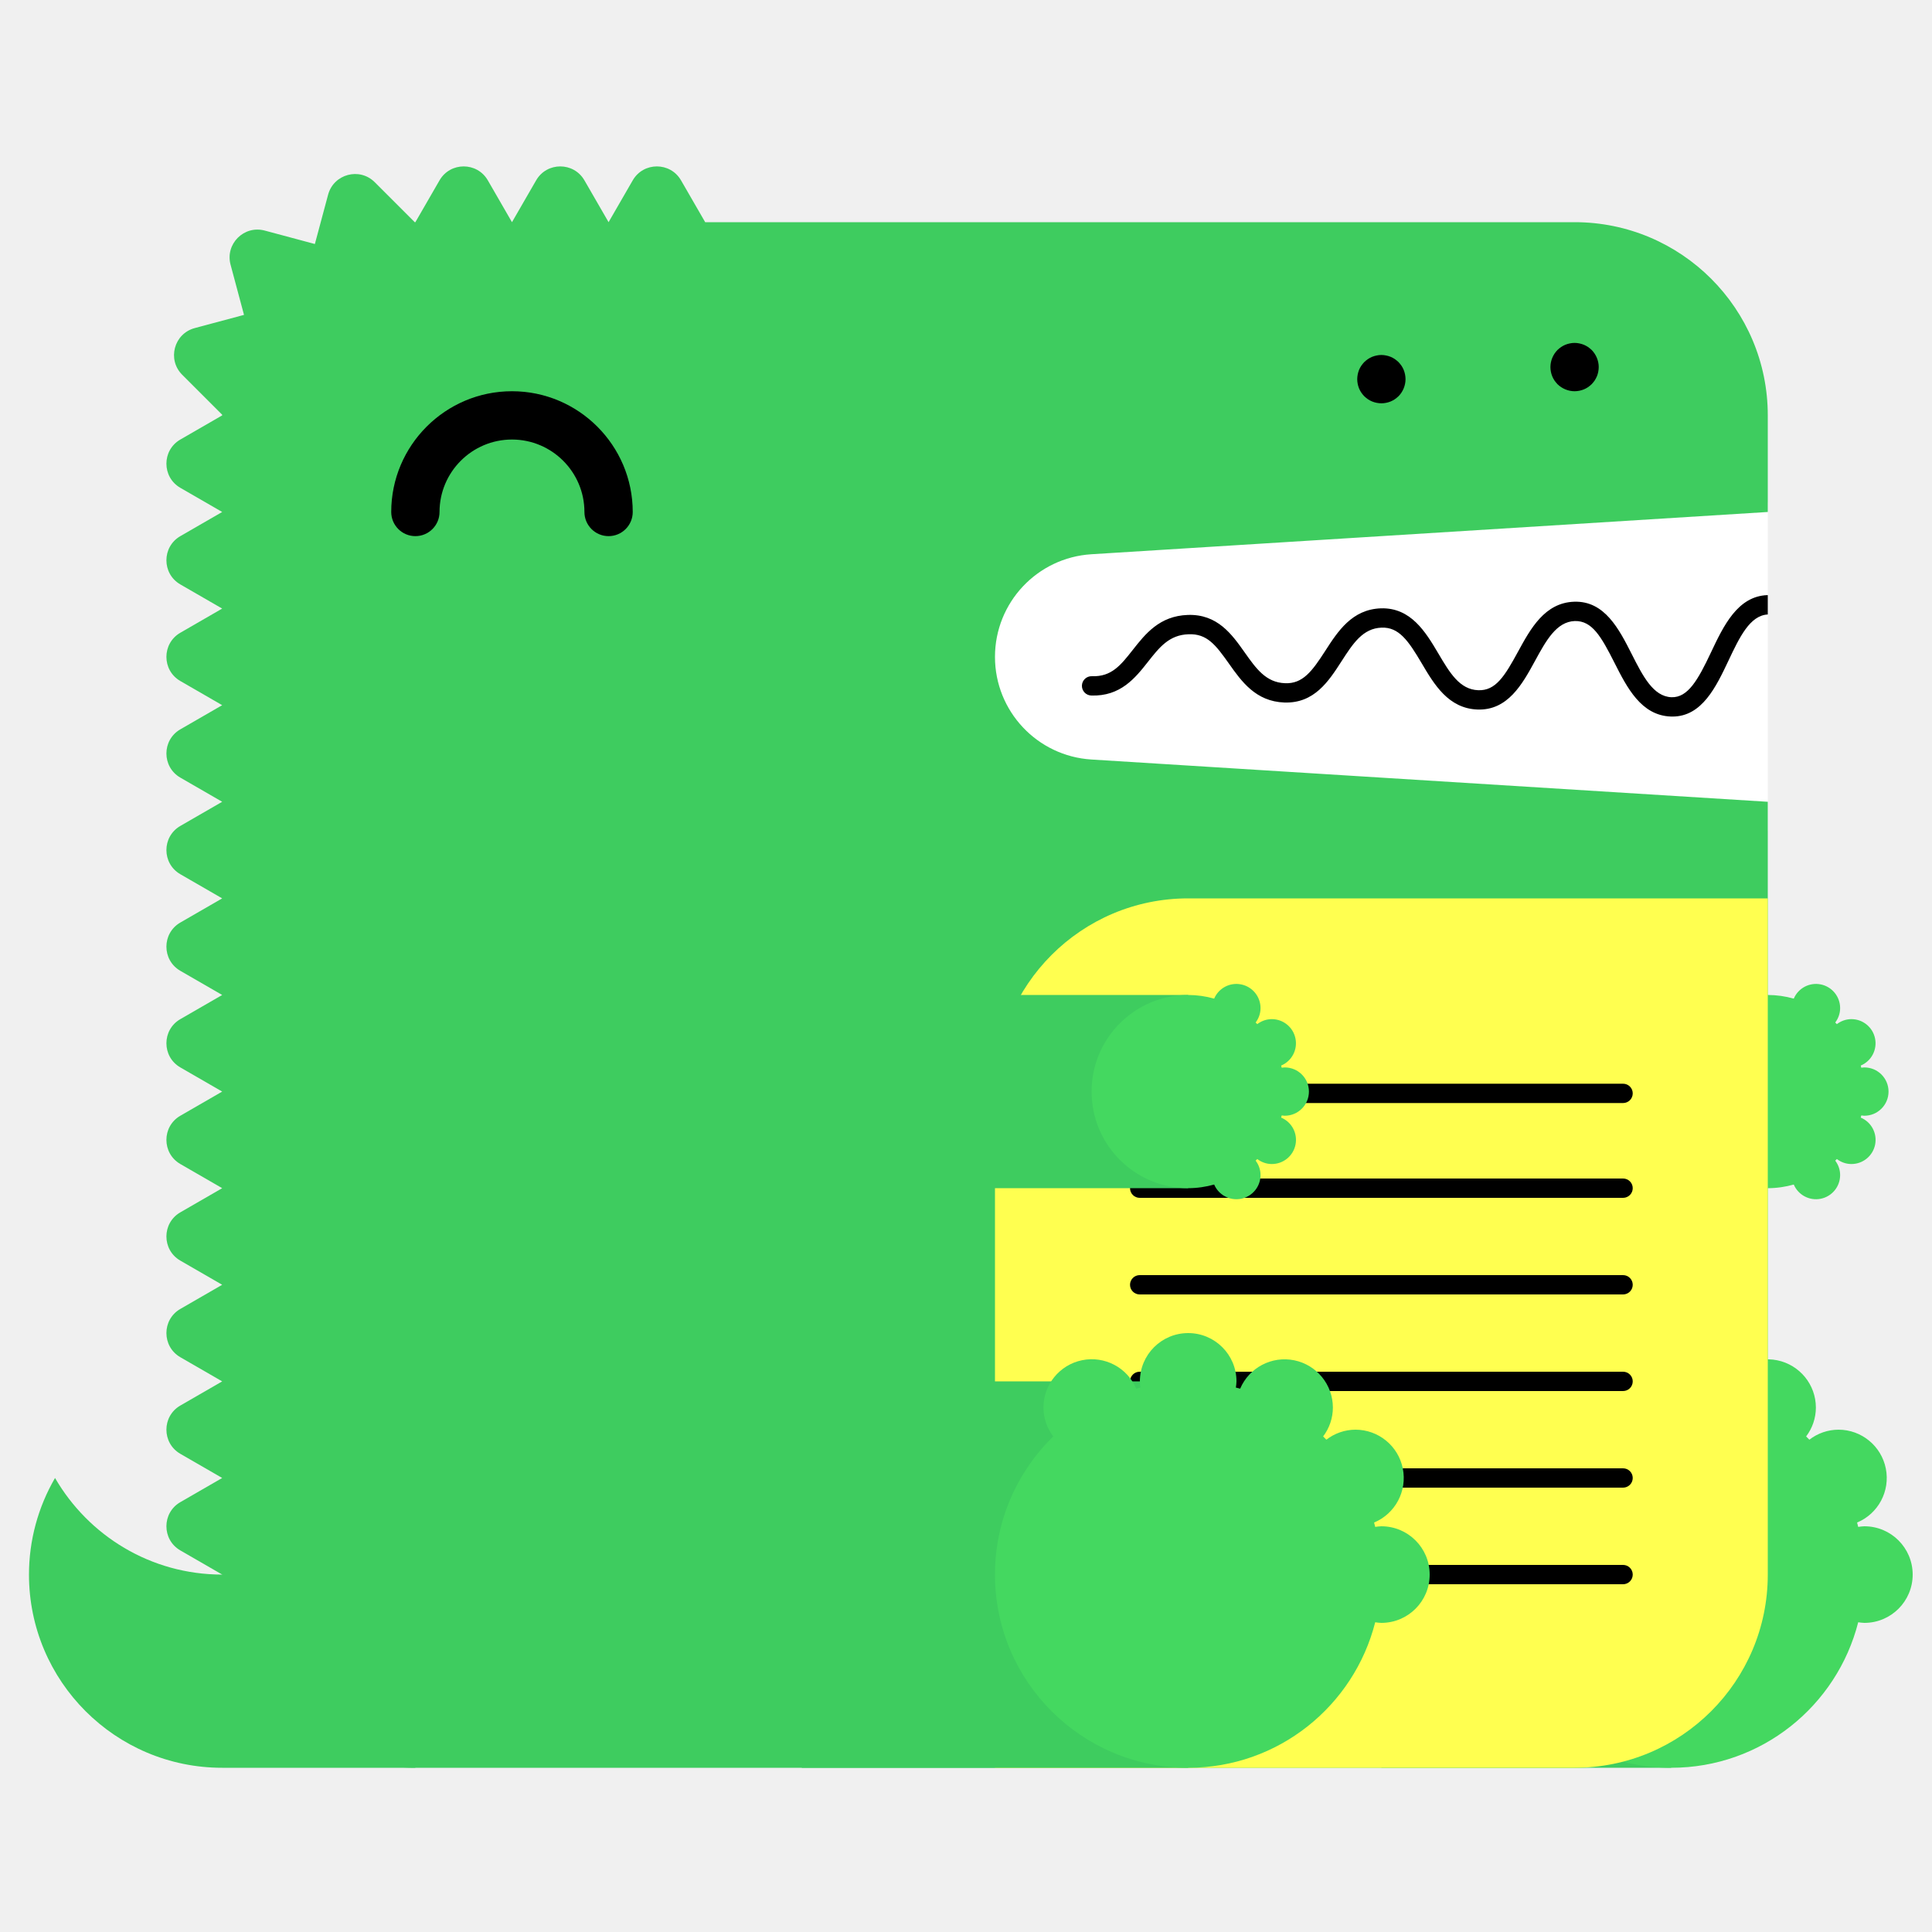
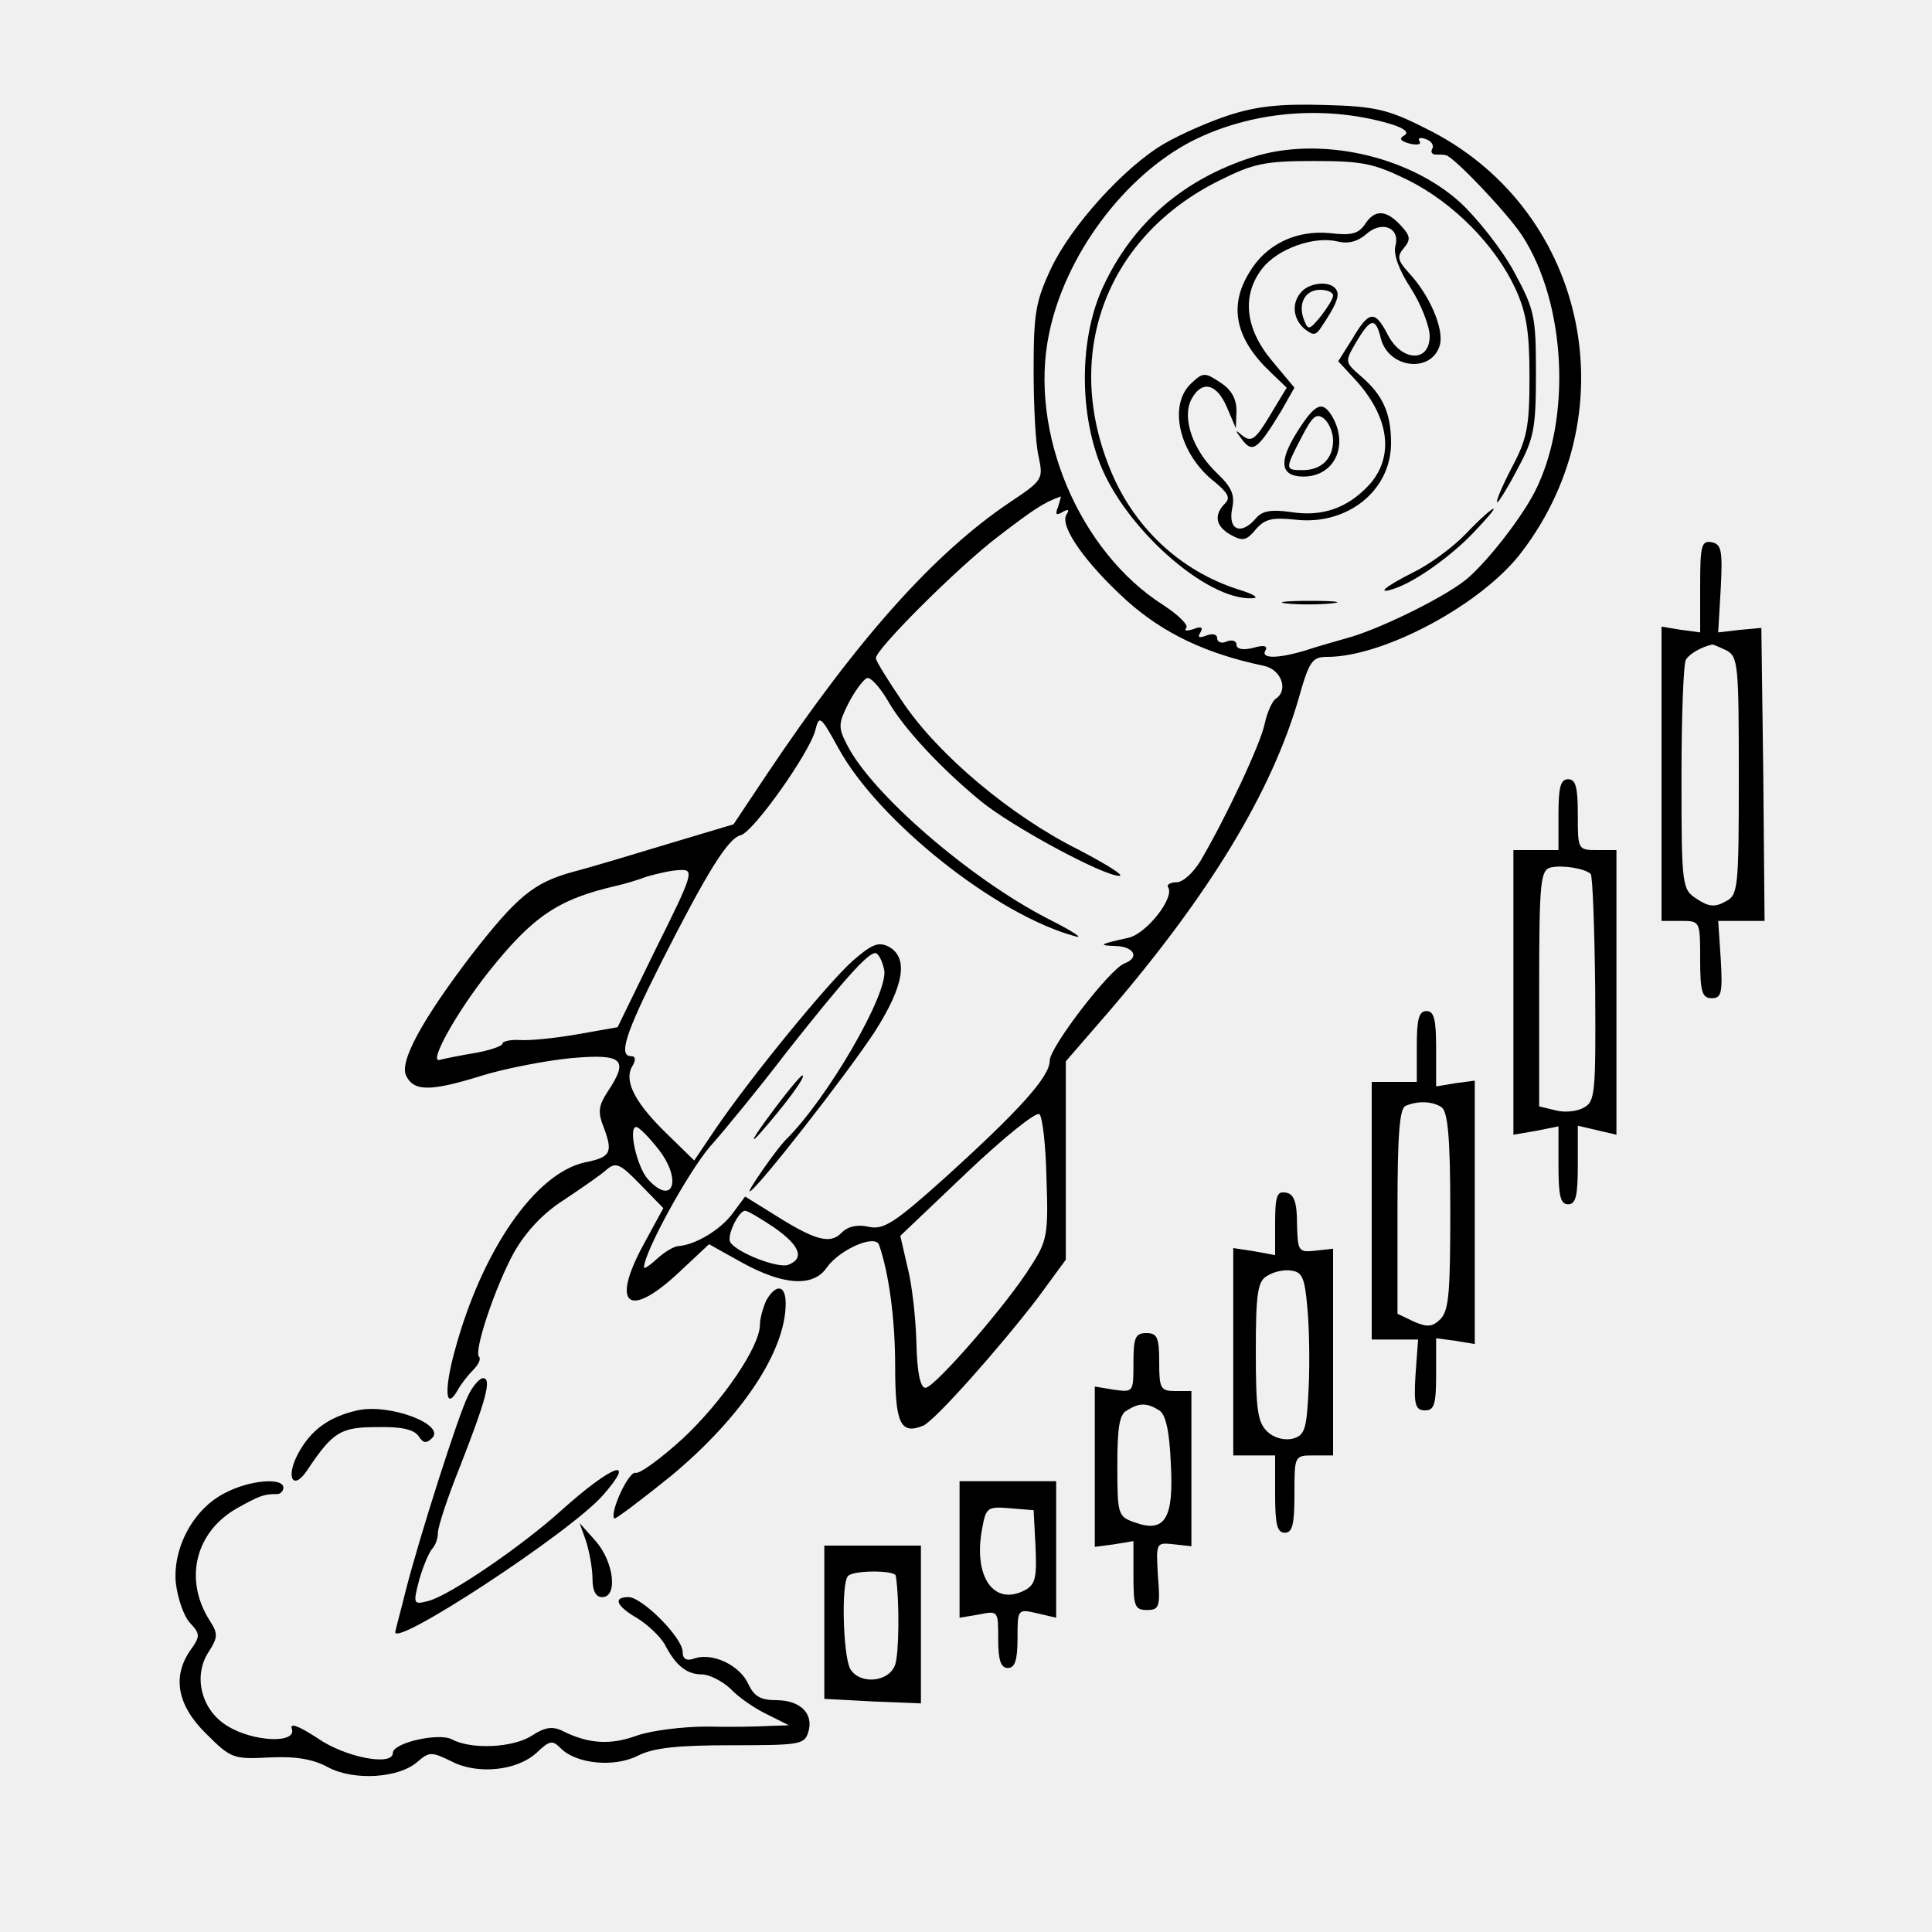
- <svg xmlns="http://www.w3.org/2000/svg" width="200" height="200" viewBox="0 0 200 200">
-   <g fill="none" fill-rule="evenodd">
-     <path fill="#FFF" d="M99 52h84v34H99z" />
-     <path d="M23 163c-7.398 0-13.843-4.027-17.303-10A19.886 19.886 0 0 0 3 163c0 11.046 8.954 20 20 20h20v-20H23z" fill="#3ECC5F" />
-     <path d="M112.98 57.376L183 53V43c0-11.046-8.954-20-20-20H73l-2.5-4.33c-1.112-1.925-3.889-1.925-5 0L63 23l-2.5-4.33c-1.111-1.925-3.889-1.925-5 0L53 23l-2.5-4.33c-1.111-1.925-3.889-1.925-5 0L43 23c-.022 0-.042.003-.065.003l-4.142-4.141c-1.57-1.571-4.252-.853-4.828 1.294l-1.369 5.104-5.192-1.392c-2.148-.575-4.111 1.389-3.535 3.536l1.39 5.193-5.102 1.367c-2.148.576-2.867 3.259-1.296 4.83l4.142 4.142c0 .021-.003.042-.003.064l-4.33 2.5c-1.925 1.111-1.925 3.889 0 5L23 53l-4.33 2.5c-1.925 1.111-1.925 3.889 0 5L23 63l-4.33 2.5c-1.925 1.111-1.925 3.889 0 5L23 73l-4.33 2.5c-1.925 1.111-1.925 3.889 0 5L23 83l-4.33 2.5c-1.925 1.111-1.925 3.889 0 5L23 93l-4.33 2.5c-1.925 1.111-1.925 3.889 0 5L23 103l-4.33 2.5c-1.925 1.111-1.925 3.889 0 5L23 113l-4.33 2.5c-1.925 1.111-1.925 3.889 0 5L23 123l-4.33 2.5c-1.925 1.111-1.925 3.889 0 5L23 133l-4.33 2.5c-1.925 1.111-1.925 3.889 0 5L23 143l-4.33 2.5c-1.925 1.111-1.925 3.889 0 5L23 153l-4.33 2.5c-1.925 1.111-1.925 3.889 0 5L23 163c0 11.046 8.954 20 20 20h120c11.046 0 20-8.954 20-20V83l-70.02-4.376A10.645 10.645 0 0 1 103 68c0-5.621 4.37-10.273 9.98-10.624" fill="#3ECC5F" />
-     <path fill="#3ECC5F" d="M143 183h30v-40h-30z" />
-     <path d="M193 158c-.219 0-.428.037-.639.064-.038-.15-.074-.301-.116-.451A5 5 0 0 0 190.32 148a4.96 4.96 0 0 0-3.016 1.036 26.531 26.531 0 0 0-.335-.336 4.955 4.955 0 0 0 1.011-2.987 5 5 0 0 0-9.599-1.959c-.148-.042-.297-.077-.445-.115.027-.211.064-.42.064-.639a5 5 0 0 0-5-5 5 5 0 0 0-5 5c0 .219.037.428.064.639-.148.038-.297.073-.445.115a4.998 4.998 0 0 0-9.599 1.959c0 1.125.384 2.151 1.011 2.987-3.717 3.632-6.031 8.693-6.031 14.3 0 11.046 8.954 20 20 20 9.339 0 17.16-6.41 19.361-15.064.211.027.42.064.639.064a5 5 0 0 0 5-5 5 5 0 0 0-5-5" fill="#44D860" />
-     <path fill="#3ECC5F" d="M153 123h30v-20h-30z" />
-     <path d="M193 115.5a2.5 2.5 0 1 0 0-5c-.109 0-.214.019-.319.032-.02-.075-.037-.15-.058-.225a2.501 2.501 0 0 0-.963-4.807c-.569 0-1.088.197-1.508.518a6.653 6.653 0 0 0-.168-.168c.314-.417.506-.931.506-1.494a2.5 2.5 0 0 0-4.8-.979A9.987 9.987 0 0 0 183 103c-5.522 0-10 4.478-10 10s4.478 10 10 10c.934 0 1.833-.138 2.69-.377a2.5 2.5 0 0 0 4.8-.979c0-.563-.192-1.077-.506-1.494.057-.055.113-.111.168-.168.42.321.939.518 1.508.518a2.5 2.5 0 0 0 .963-4.807c.021-.074.038-.15.058-.225.105.013.21.032.319.032" fill="#44D860" />
-     <path d="M63 55.5a2.5 2.5 0 0 1-2.5-2.5c0-4.136-3.364-7.5-7.5-7.5s-7.5 3.364-7.5 7.5a2.5 2.5 0 1 1-5 0c0-6.893 5.607-12.5 12.5-12.5S65.5 46.107 65.5 53a2.5 2.5 0 0 1-2.5 2.5" fill="#000" />
-     <path d="M103 183h60c11.046 0 20-8.954 20-20V93h-60c-11.046 0-20 8.954-20 20v70z" fill="#FFFF50" />
-     <path d="M168.02 124h-50.04a1 1 0 1 1 0-2h50.04a1 1 0 1 1 0 2m0 20h-50.04a1 1 0 1 1 0-2h50.04a1 1 0 1 1 0 2m0 20h-50.04a1 1 0 1 1 0-2h50.04a1 1 0 1 1 0 2m0-49.814h-50.04a1 1 0 1 1 0-2h50.04a1 1 0 1 1 0 2m0 19.814h-50.04a1 1 0 1 1 0-2h50.04a1 1 0 1 1 0 2m0 20h-50.04a1 1 0 1 1 0-2h50.04a1 1 0 1 1 0 2M183 61.611c-.012 0-.022-.006-.034-.005-3.09.105-4.552 3.196-5.842 5.923-1.346 2.85-2.387 4.703-4.093 4.647-1.889-.068-2.969-2.202-4.113-4.46-1.314-2.594-2.814-5.536-5.963-5.426-3.046.104-4.513 2.794-5.807 5.167-1.377 2.528-2.314 4.065-4.121 3.994-1.927-.07-2.951-1.805-4.136-3.813-1.321-2.236-2.848-4.75-5.936-4.664-2.994.103-4.465 2.385-5.763 4.4-1.373 2.13-2.335 3.428-4.165 3.351-1.973-.07-2.992-1.51-4.171-3.177-1.324-1.873-2.816-3.993-5.895-3.89-2.928.1-4.399 1.97-5.696 3.618-1.232 1.564-2.194 2.802-4.229 2.724a1 1 0 0 0-.072 2c3.017.101 4.545-1.8 5.872-3.487 1.177-1.496 2.193-2.787 4.193-2.855 1.926-.082 2.829 1.115 4.195 3.045 1.297 1.834 2.769 3.914 5.731 4.021 3.103.104 4.596-2.215 5.918-4.267 1.182-1.834 2.202-3.417 4.15-3.484 1.793-.067 2.769 1.35 4.145 3.681 1.297 2.197 2.766 4.686 5.787 4.796 3.125.108 4.634-2.62 5.949-5.035 1.139-2.088 2.214-4.06 4.119-4.126 1.793-.042 2.728 1.595 4.111 4.33 1.292 2.553 2.757 5.445 5.825 5.556l.169.003c3.064 0 4.518-3.075 5.805-5.794 1.139-2.41 2.217-4.68 4.067-4.773v-2z" fill="#000" />
-     <path fill="#3ECC5F" d="M83 183h40v-40H83z" />
-     <path d="M143 158c-.219 0-.428.037-.639.064-.038-.15-.074-.301-.116-.451A5 5 0 0 0 140.32 148a4.96 4.96 0 0 0-3.016 1.036 26.531 26.531 0 0 0-.335-.336 4.955 4.955 0 0 0 1.011-2.987 5 5 0 0 0-9.599-1.959c-.148-.042-.297-.077-.445-.115.027-.211.064-.42.064-.639a5 5 0 0 0-5-5 5 5 0 0 0-5 5c0 .219.037.428.064.639-.148.038-.297.073-.445.115a4.998 4.998 0 0 0-9.599 1.959c0 1.125.384 2.151 1.011 2.987-3.717 3.632-6.031 8.693-6.031 14.3 0 11.046 8.954 20 20 20 9.339 0 17.16-6.41 19.361-15.064.211.027.42.064.639.064a5 5 0 0 0 5-5 5 5 0 0 0-5-5" fill="#44D860" />
-     <path fill="#3ECC5F" d="M83 123h40v-20H83z" />
-     <path d="M133 115.5a2.5 2.5 0 1 0 0-5c-.109 0-.214.019-.319.032-.02-.075-.037-.15-.058-.225a2.501 2.501 0 0 0-.963-4.807c-.569 0-1.088.197-1.508.518a6.653 6.653 0 0 0-.168-.168c.314-.417.506-.931.506-1.494a2.5 2.5 0 0 0-4.8-.979A9.987 9.987 0 0 0 123 103c-5.522 0-10 4.478-10 10s4.478 10 10 10c.934 0 1.833-.138 2.69-.377a2.5 2.5 0 0 0 4.8-.979c0-.563-.192-1.077-.506-1.494.057-.055.113-.111.168-.168.42.321.939.518 1.508.518a2.5 2.5 0 0 0 .963-4.807c.021-.074.038-.15.058-.225.105.013.21.032.319.032" fill="#44D860" />
-     <path d="M143 41.75c-.16 0-.33-.02-.49-.05a2.52 2.52 0 0 1-.47-.14c-.15-.06-.29-.14-.431-.23-.13-.09-.259-.2-.38-.31-.109-.12-.219-.24-.309-.38s-.17-.28-.231-.43a2.619 2.619 0 0 1-.189-.96c0-.16.02-.33.05-.49.03-.16.08-.31.139-.47.061-.15.141-.29.231-.43.09-.13.2-.26.309-.38.121-.11.25-.22.38-.31.141-.09.281-.17.431-.23.149-.06.31-.11.47-.14.32-.07.65-.07.98 0 .159.03.32.08.47.14.149.06.29.14.43.23.13.09.259.2.38.31.11.12.22.25.31.38.09.14.17.28.23.43.06.16.11.31.14.47.029.16.05.33.05.49 0 .66-.271 1.31-.73 1.77-.121.11-.25.22-.38.31-.14.09-.281.17-.43.23a2.565 2.565 0 0 1-.96.19m20-1.25c-.66 0-1.3-.27-1.771-.73a3.802 3.802 0 0 1-.309-.38c-.09-.14-.17-.28-.231-.43a2.619 2.619 0 0 1-.189-.96c0-.66.27-1.3.729-1.77.121-.11.25-.22.38-.31.141-.09.281-.17.431-.23.149-.06.31-.11.47-.14.32-.07.66-.07.98 0 .159.03.32.08.47.14.149.06.29.14.43.23.13.09.259.2.38.31.459.47.73 1.11.73 1.77 0 .16-.021.33-.05.49-.03.16-.08.32-.14.47-.07.15-.14.29-.23.43-.09.13-.2.26-.31.38-.121.11-.25.22-.38.31-.14.09-.281.17-.43.23a2.565 2.565 0 0 1-.96.19" fill="#000" />
+ <svg xmlns="http://www.w3.org/2000/svg" version="1.0" width="300pt" height="300pt" viewBox="0 0 300 300" preserveAspectRatio="xMidYMid meet">
+   <g transform="translate(0,300) scale(0.1,-0.1)" fill="#000000" stroke="none">
+     <path d="M1908 2821 c-31 -10 -76 -30 -100 -44 -62 -36 -145 -128 -176 -194 -24 -51 -27 -70 -27 -158 0 -55 3 -116 8 -135 7 -34 6 -36 -45 -70 -116 -78 -235 -210 -377 -422 l-52 -78 -97 -29 c-53 -16 -122 -37 -153 -45 -61 -17 -86 -38 -157 -129 -77 -101 -113 -167 -101 -188 12 -24 38 -24 118 1 36 11 98 23 138 27 81 7 90 -2 56 -53 -14 -22 -15 -31 -5 -56 14 -38 10 -45 -30 -53 -77 -17 -160 -137 -202 -293 -17 -62 -14 -94 5 -60 5 9 16 23 24 31 8 8 12 17 9 20 -9 8 25 109 54 162 19 33 45 61 78 82 27 18 56 38 65 46 15 13 21 11 53 -22 l36 -37 -31 -57 c-51 -94 -23 -116 55 -43 l47 44 52 -29 c64 -35 110 -38 131 -7 20 28 75 52 81 35 15 -43 25 -114 25 -188 0 -89 8 -107 43 -93 17 6 119 121 178 198 l44 60 0 154 0 154 65 75 c159 185 255 344 297 490 16 57 21 63 44 63 88 0 241 82 302 163 169 222 98 537 -150 658 -57 29 -78 34 -157 36 -68 2 -105 -2 -148 -16z m246 -12 c25 -7 35 -14 27 -19 -9 -5 -7 -9 8 -13 12 -3 19 -1 15 4 -3 5 2 6 10 3 9 -3 13 -10 10 -15 -3 -5 0 -9 5 -9 6 0 13 0 16 -1 11 -1 95 -89 118 -124 69 -105 78 -286 20 -399 -20 -39 -70 -104 -103 -133 -29 -26 -129 -76 -182 -92 -21 -6 -53 -15 -71 -21 -43 -13 -70 -13 -62 0 4 7 -2 9 -19 4 -16 -4 -26 -2 -26 5 0 6 -7 8 -15 5 -8 -4 -15 -1 -15 5 0 6 -7 8 -17 4 -11 -4 -14 -3 -9 5 5 8 1 10 -11 5 -10 -3 -15 -3 -11 2 4 4 -12 20 -35 35 -131 83 -210 269 -178 422 25 122 117 245 222 299 91 46 203 56 303 28z m-511 -596 c-5 -12 -3 -14 7 -8 9 5 11 4 6 -4 -11 -18 29 -75 94 -134 56 -50 122 -82 213 -101 27 -6 38 -38 18 -51 -5 -3 -13 -20 -17 -38 -6 -31 -60 -146 -100 -214 -11 -18 -27 -33 -37 -33 -10 0 -16 -4 -13 -8 10 -16 -33 -71 -61 -78 -45 -10 -50 -12 -20 -13 28 -1 37 -18 13 -27 -23 -9 -116 -130 -116 -151 0 -25 -47 -77 -164 -183 -77 -69 -94 -80 -117 -75 -17 4 -32 1 -42 -9 -18 -19 -42 -12 -108 30 l-42 26 -20 -27 c-19 -25 -57 -48 -84 -50 -6 0 -21 -9 -32 -19 -12 -11 -21 -17 -21 -14 0 23 68 147 102 187 24 27 78 93 120 148 87 110 125 153 137 153 5 0 11 -12 14 -26 7 -36 -88 -200 -153 -264 -14 -14 -60 -80 -56 -80 9 0 152 183 195 249 45 71 52 114 21 131 -16 8 -26 4 -56 -22 -39 -35 -157 -179 -213 -261 l-33 -49 -40 39 c-51 49 -69 83 -57 106 7 11 6 17 -1 17 -20 0 -9 35 46 144 71 140 104 194 124 199 20 5 107 128 116 163 6 24 8 23 36 -28 62 -113 245 -259 368 -292 14 -4 -6 9 -44 28 -120 62 -273 194 -311 270 -14 27 -13 33 3 65 10 19 23 36 28 38 6 2 20 -14 32 -34 24 -43 83 -106 145 -157 49 -40 190 -116 215 -116 9 0 -20 18 -64 41 -104 52 -216 146 -271 227 -24 35 -43 66 -43 70 0 14 127 141 190 189 55 42 71 53 97 62 1 1 -1 -6 -4 -16z m-624 -685 l-60 -123 -62 -11 c-34 -6 -74 -10 -89 -9 -16 1 -28 -2 -28 -6 0 -3 -19 -10 -42 -14 -24 -4 -49 -9 -56 -11 -16 -3 27 74 76 136 70 88 109 114 201 135 9 2 30 8 46 14 17 5 40 10 52 10 21 1 19 -7 -38 -121z m606 -359 c3 -84 1 -96 -23 -133 -36 -59 -151 -191 -165 -191 -8 0 -13 24 -14 70 -1 39 -7 92 -14 118 l-11 48 103 98 c59 56 108 95 113 91 5 -5 10 -50 11 -101z m-603 47 c38 -48 23 -90 -16 -47 -17 19 -31 81 -18 81 4 0 19 -15 34 -34z m180 -122 c40 -28 48 -48 22 -58 -16 -6 -80 19 -90 35 -6 10 13 49 23 49 4 0 24 -12 45 -26z" />
+     <path d="M1945 2756 c-107 -34 -186 -102 -232 -201 -36 -77 -38 -190 -5 -275 39 -100 165 -212 236 -209 12 0 4 6 -19 13 -93 29 -167 99 -203 192 -71 179 -2 358 172 444 52 26 70 30 146 30 77 0 94 -4 147 -30 70 -35 135 -101 166 -168 17 -37 22 -66 22 -137 0 -79 -4 -97 -28 -142 -15 -29 -25 -53 -22 -53 2 0 17 24 32 53 25 46 28 63 28 147 0 89 -2 99 -34 158 -19 35 -57 83 -84 108 -81 73 -219 103 -322 70z" />
+     <path d="M2119 2651 c-10 -14 -21 -17 -54 -13 -52 5 -99 -17 -125 -61 -33 -53 -21 -104 33 -155 l25 -24 -26 -43 c-22 -37 -29 -42 -42 -32 -13 11 -13 10 -1 -6 16 -21 24 -15 60 44 l21 37 -35 42 c-42 50 -47 102 -15 143 24 31 81 51 117 42 17 -4 31 0 44 11 24 22 53 11 46 -17 -4 -13 5 -38 24 -67 16 -25 29 -59 29 -74 0 -41 -43 -40 -65 2 -20 39 -29 38 -55 -6 l-22 -35 25 -27 c55 -59 63 -122 22 -166 -33 -35 -72 -49 -121 -41 -30 4 -44 2 -54 -10 -22 -26 -43 -19 -37 14 5 22 0 34 -23 56 -38 36 -55 86 -40 115 16 30 39 25 55 -12 l14 -33 1 27 c0 19 -8 33 -25 44 -24 16 -27 16 -45 -1 -37 -34 -19 -111 37 -154 20 -17 24 -24 15 -33 -18 -18 -14 -36 10 -49 18 -10 24 -8 38 9 14 16 25 19 62 15 80 -9 148 45 148 119 0 47 -13 75 -47 104 -25 22 -25 22 -7 53 22 37 30 39 38 6 12 -48 80 -55 92 -10 6 25 -16 77 -49 112 -17 19 -18 25 -7 38 11 13 10 19 -5 35 -23 25 -41 25 -56 1z" />
+     <path d="M2022 2548 c-17 -17 -15 -43 4 -59 13 -10 17 -10 25 2 23 34 30 50 24 59 -8 14 -39 12 -53 -2z m48 -7 c0 -5 -9 -19 -19 -32 -18 -22 -20 -22 -26 -6 -10 25 1 47 25 47 11 0 20 -4 20 -9z" />
+     <path d="M2014 2329 c-29 -46 -26 -69 10 -69 47 0 70 46 46 91 -16 28 -27 24 -56 -22z m56 -13 c0 -28 -18 -46 -47 -46 -28 0 -28 1 -2 51 17 33 23 38 35 29 8 -7 14 -22 14 -34z" />
+     <path d="M2276 2171 c-20 -21 -57 -48 -82 -60 -44 -22 -60 -36 -26 -24 33 12 87 51 121 87 19 20 33 36 30 36 -3 0 -22 -17 -43 -39z" />
+     <path d="M1997 2063 c18 -2 50 -2 70 0 21 2 7 4 -32 4 -38 0 -55 -2 -38 -4z" />
+     <path d="M1195 1268 c-26 -35 -32 -47 -15 -28 38 43 73 90 66 90 -3 0 -26 -28 -51 -62z" />
+     <path d="M2640 2090 l0 -72 -30 4 -30 5 0 -229 0 -228 30 0 c30 0 30 0 30 -60 0 -50 3 -60 18 -60 15 0 17 8 14 60 l-4 60 36 0 36 0 -2 228 -3 227 -33 -3 -34 -4 4 69 c3 58 1 68 -14 71 -16 3 -18 -5 -18 -68z m41 -100 c18 -10 19 -23 19 -195 0 -176 -1 -185 -21 -195 -16 -9 -26 -8 -44 4 -23 15 -24 18 -24 188 0 95 3 178 7 184 6 9 23 19 40 23 2 1 12 -4 23 -9z" />
+     <path d="M2420 1735 l0 -55 -35 0 -35 0 0 -221 0 -221 35 6 35 7 0 -61 c0 -47 3 -60 15 -60 12 0 15 13 15 61 l0 61 30 -7 30 -7 0 221 0 221 -30 0 c-30 0 -30 1 -30 55 0 42 -3 55 -15 55 -12 0 -15 -13 -15 -55z m50 -92 c3 -3 6 -83 7 -179 1 -162 0 -175 -18 -184 -10 -6 -30 -8 -44 -4 l-25 6 0 183 c0 166 2 184 18 188 17 4 52 -1 62 -10z" />
+     <path d="M2200 1375 l0 -55 -35 0 -35 0 0 -200 0 -200 36 0 36 0 -4 -55 c-3 -47 0 -55 15 -55 14 0 17 9 17 56 l0 56 30 -4 30 -5 0 205 0 204 -30 -4 -30 -5 0 59 c0 45 -3 58 -15 58 -12 0 -15 -13 -15 -55z m38 -94 c10 -6 14 -45 14 -160 0 -127 -2 -155 -15 -169 -13 -13 -21 -13 -42 -4 l-25 12 0 159 c0 118 3 161 13 164 19 8 41 7 55 -2z" />
+     <path d="M1980 1101 l0 -50 -32 6 -33 5 0 -161 0 -161 33 0 32 0 0 -60 c0 -47 3 -60 15 -60 12 0 15 13 15 60 0 60 0 60 30 60 l30 0 0 161 0 160 -27 -3 c-27 -3 -28 -1 -29 42 0 34 -5 46 -17 48 -14 3 -17 -5 -17 -47z m50 -131 c3 -30 4 -87 2 -127 -3 -63 -6 -72 -25 -77 -12 -3 -29 1 -39 11 -15 14 -18 33 -18 124 0 92 3 110 18 118 9 6 26 10 37 8 17 -2 21 -11 25 -57z" />
+     <path d="M1190 981 c-5 -11 -10 -28 -10 -38 0 -34 -58 -119 -120 -177 -34 -31 -67 -55 -73 -53 -11 3 -41 -63 -33 -71 2 -1 42 29 89 67 109 91 177 193 177 267 0 29 -15 31 -30 5z" />
+     <path d="M1760 884 c0 -46 0 -46 -30 -42 l-30 5 0 -125 0 -124 30 4 30 5 0 -54 c0 -47 2 -53 21 -53 19 0 21 5 17 53 -3 52 -3 52 25 49 l27 -3 0 120 0 121 -25 0 c-23 0 -25 4 -25 45 0 38 -3 45 -20 45 -17 0 -20 -7 -20 -46z m40 -74 c10 -6 16 -32 18 -82 5 -86 -9 -109 -56 -92 -26 9 -27 12 -27 88 0 59 3 80 15 86 19 12 31 12 50 0z" />
+     <path d="M727 833 c-15 -29 -77 -224 -97 -303 -6 -25 -14 -53 -16 -63 -10 -31 273 154 323 212 53 61 13 46 -65 -24 -63 -57 -175 -133 -207 -141 -23 -6 -24 -5 -14 33 6 21 15 42 20 48 5 5 9 16 9 25 0 9 15 55 34 102 41 105 50 138 36 138 -5 0 -16 -12 -23 -27z" />
+     <path d="M555 810 c-44 -10 -72 -30 -92 -67 -20 -37 -8 -59 14 -26 40 60 52 67 109 67 38 1 57 -4 64 -14 7 -11 12 -12 21 -3 21 21 -66 54 -116 43z" />
+     <path d="M350 682 c-49 -24 -82 -85 -77 -140 3 -24 12 -51 22 -62 16 -17 16 -21 1 -42 -29 -41 -21 -86 24 -130 38 -38 42 -40 97 -37 41 2 68 -2 92 -15 41 -22 112 -17 140 9 18 15 21 15 52 0 40 -21 102 -15 133 14 20 19 24 19 37 6 24 -24 83 -30 120 -11 24 12 61 16 145 16 105 0 113 1 119 20 9 29 -12 50 -50 50 -24 0 -34 6 -43 25 -13 29 -55 49 -83 40 -13 -5 -19 -1 -19 10 0 22 -63 85 -84 85 -25 0 -19 -14 14 -33 16 -10 35 -28 42 -40 17 -33 34 -47 58 -47 11 0 31 -10 44 -22 12 -13 38 -31 57 -40 l34 -17 -30 -1 c-16 -1 -60 -2 -97 -1 -37 0 -86 -6 -109 -14 -41 -15 -75 -13 -115 7 -16 8 -28 6 -48 -7 -29 -19 -94 -22 -124 -6 -20 11 -92 -5 -92 -21 0 -21 -74 -7 -117 23 -29 19 -43 24 -40 15 9 -24 -60 -21 -100 4 -40 24 -54 77 -29 115 14 22 15 28 2 48 -41 64 -23 138 42 175 36 20 42 22 62 22 6 0 10 5 10 10 0 16 -52 12 -90 -8z" />
+     <path d="M1490 594 l0 -106 30 5 c30 6 30 6 30 -38 0 -33 4 -45 15 -45 11 0 15 12 15 46 0 45 0 46 30 39 l30 -7 0 106 0 106 -75 0 -75 0 0 -106z m118 4 c2 -47 0 -58 -16 -67 -49 -26 -81 21 -67 95 6 33 8 35 43 32 l37 -3 3 -57z" />
+     <path d="M910 607 c5 -16 10 -42 10 -58 0 -19 5 -29 15 -29 25 0 18 55 -10 87 l-25 28 10 -28z" />
+     <path d="M1280 481 l0 -119 75 -4 75 -3 0 123 0 122 -75 0 -75 0 0 -119z m111 72 c6 -39 5 -121 -1 -138 -10 -28 -56 -31 -70 -6 -11 22 -14 134 -3 144 9 9 73 9 74 0z" />
  </g>
</svg>
